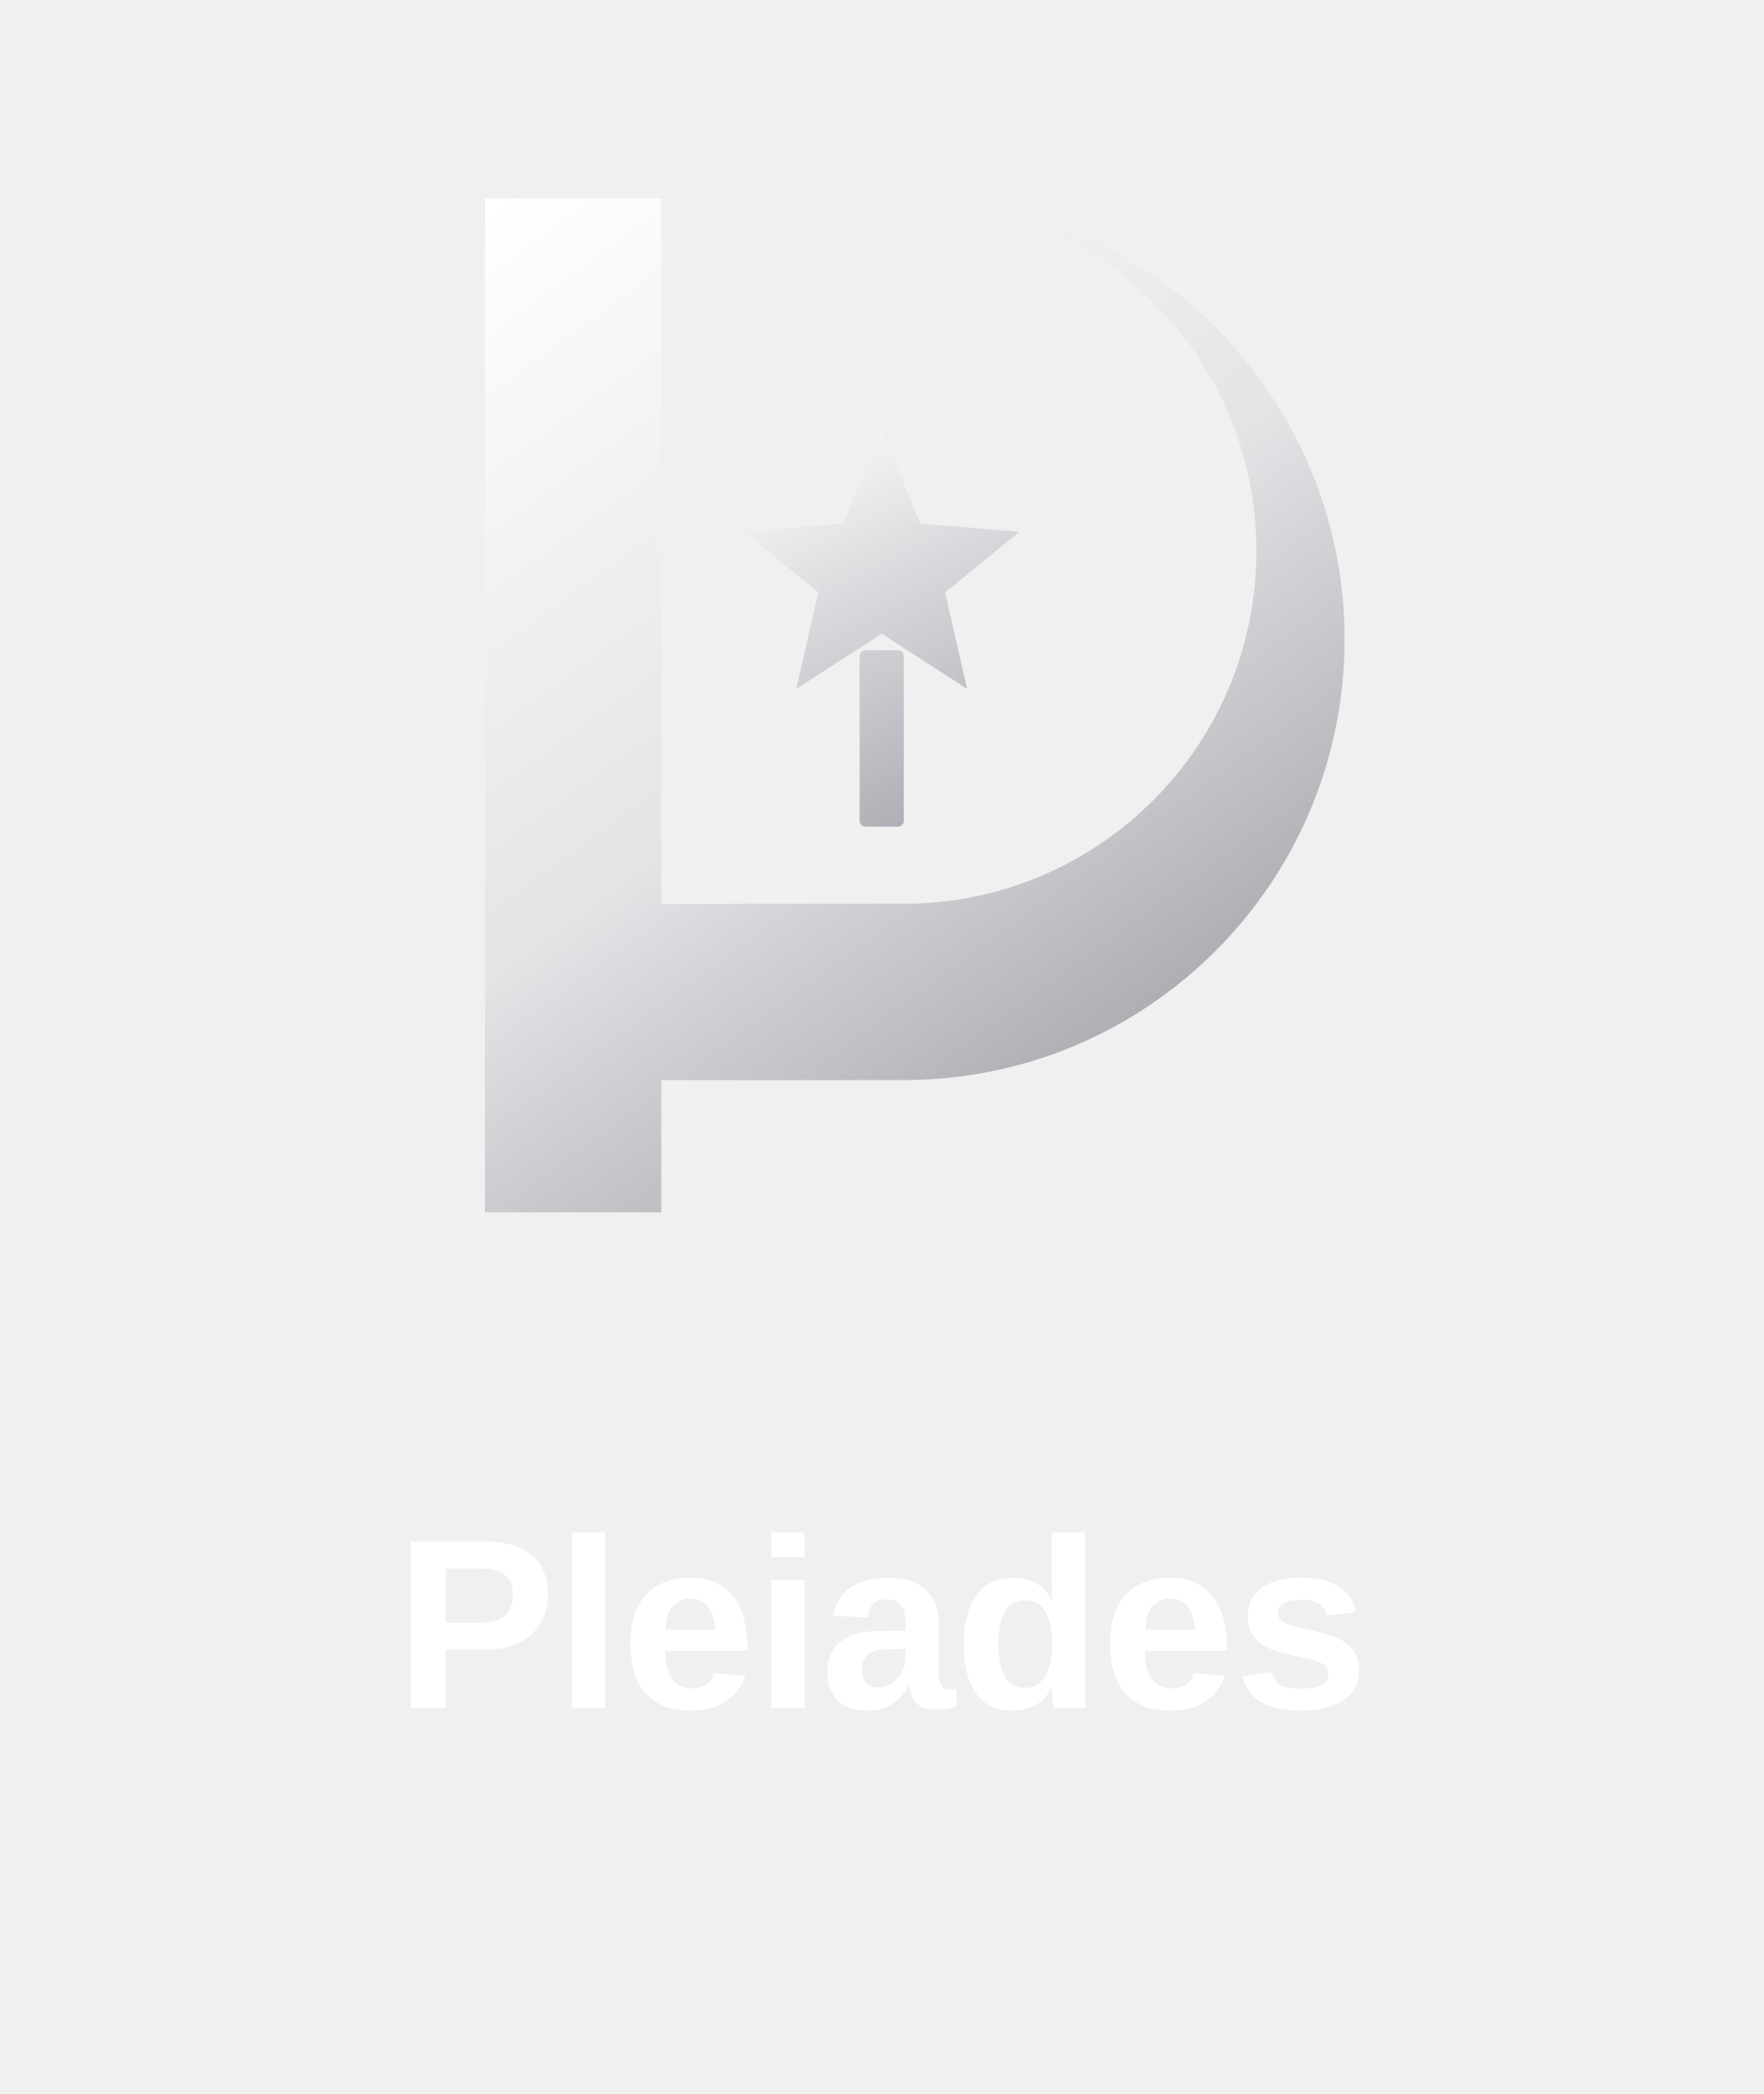
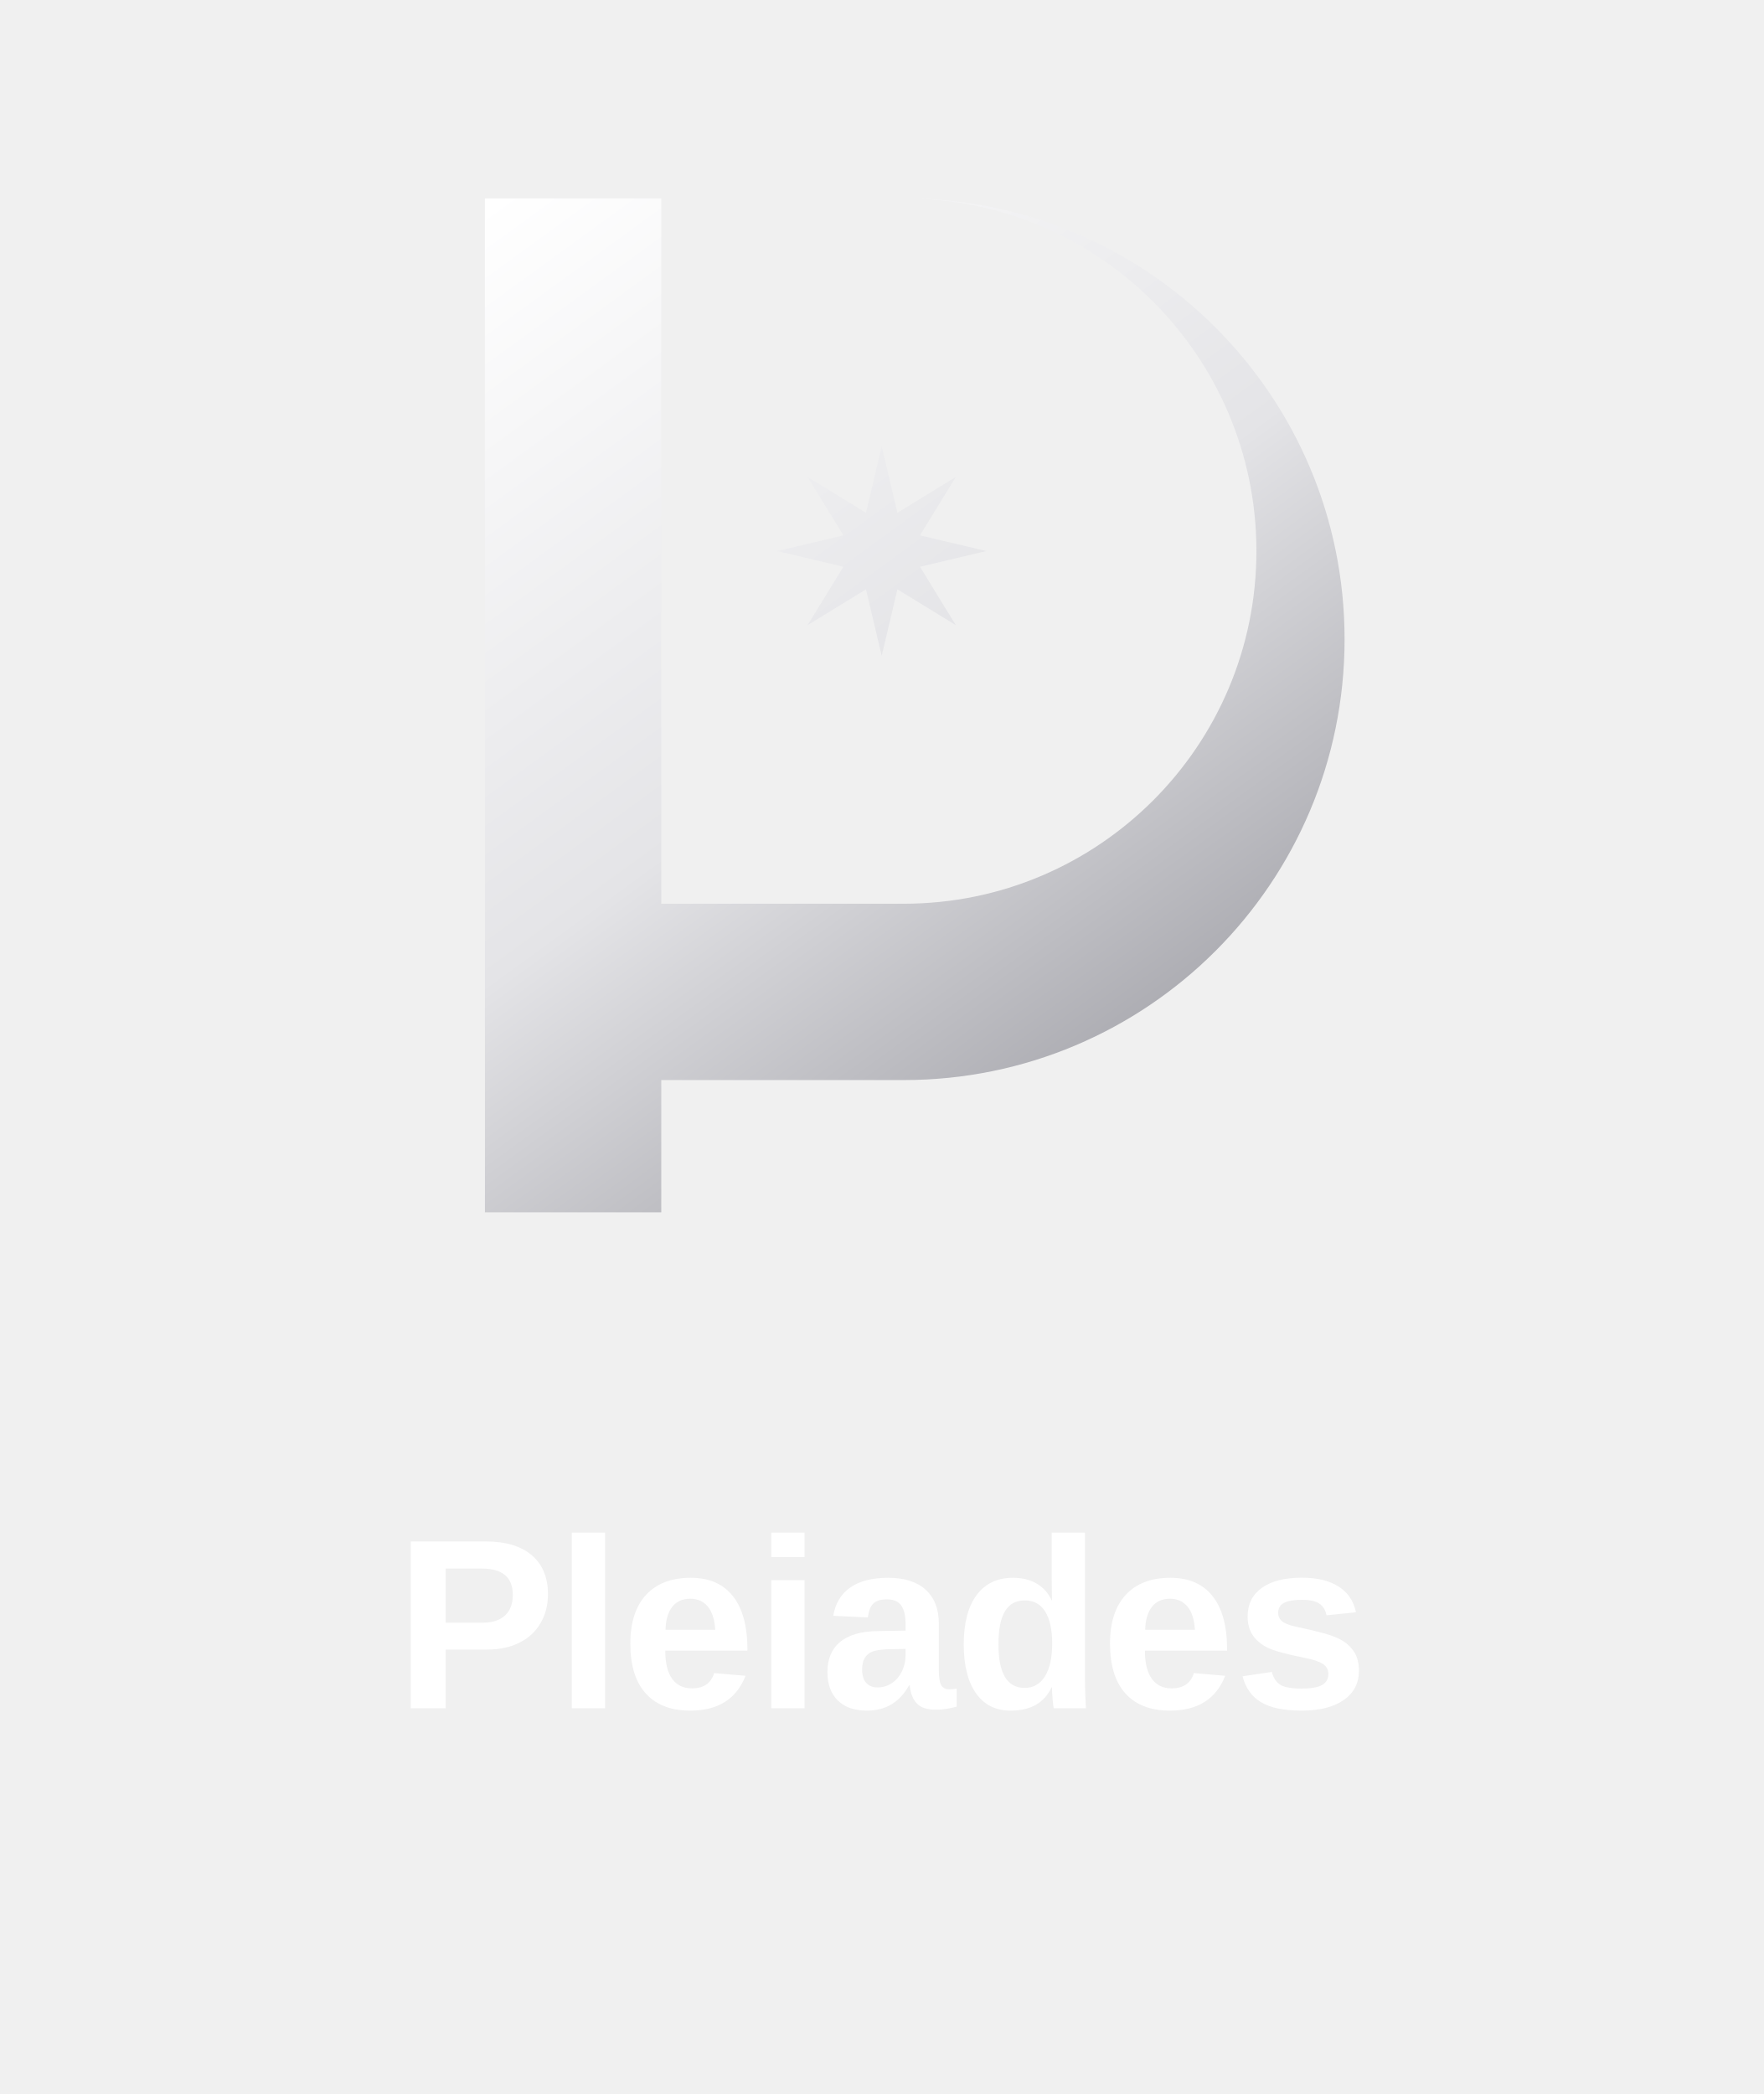
<svg xmlns="http://www.w3.org/2000/svg" viewBox="0 0 640 760" fill="none" role="img" aria-label="Pleiades logo">
  <defs>
    <linearGradient id="metal" x1="160" y1="40" x2="480" y2="480" gradientUnits="userSpaceOnUse">
      <stop offset="0%" stop-color="#ffffff" />
      <stop offset="42%" stop-color="#e4e4e7" />
      <stop offset="100%" stop-color="#71717a" />
    </linearGradient>
-     <linearGradient id="star" x1="280" y1="120" x2="360" y2="280" gradientUnits="userSpaceOnUse">
-       <stop offset="0%" stop-color="#ffffff" />
-       <stop offset="100%" stop-color="#a1a1aa" />
-     </linearGradient>
  </defs>
-   <g transform="translate(64 0) scale(1)">
-     <path fill="url(#metal)" d="M112 72h152c88.4 0 160 71.6 160 160s-71.6 160-160 160H176v48H112V72zm64 64v192h88c70.7 0 128-57.3 128-128S334.7 72 264 72h-88z" />
-     <path fill="url(#star)" d="M256 156l14 34 36 3-27 22 8 35-31-20-31 20 8-35-27-22 36-3z" />
-     <rect x="248" y="236" width="16" height="64" rx="2" fill="url(#star)" />
+   <g transform="translate(64 0)">
+     <path fill="url(#metal)" fill-rule="evenodd" clip-rule="evenodd" d="M112 72h152c88.4 0 160 71.6 160 160s-71.6 160-160 160H176v48H112V72zm64 64v192h88c70.7 0 128-57.3 128-128S334.7 72 264 72h-88z       M256 238 L250.3 213.9 L229.1 226.9 L242.1 205.7 L218 200 L242.1 194.3 L229.1 173.1 L250.3 186.1 L256 162 L261.7 186.1 L282.9 173.1 L269.9 194.3 L294 200 L269.9 205.7 L282.9 226.9 L261.7 213.9 Z" />
  </g>
  <text x="320" y="620" text-anchor="middle" fill="#ffffff" font-family="Arial, Helvetica, sans-serif" font-size="88" font-weight="700" letter-spacing="-0.5">
    Pleiades
  </text>
</svg>
